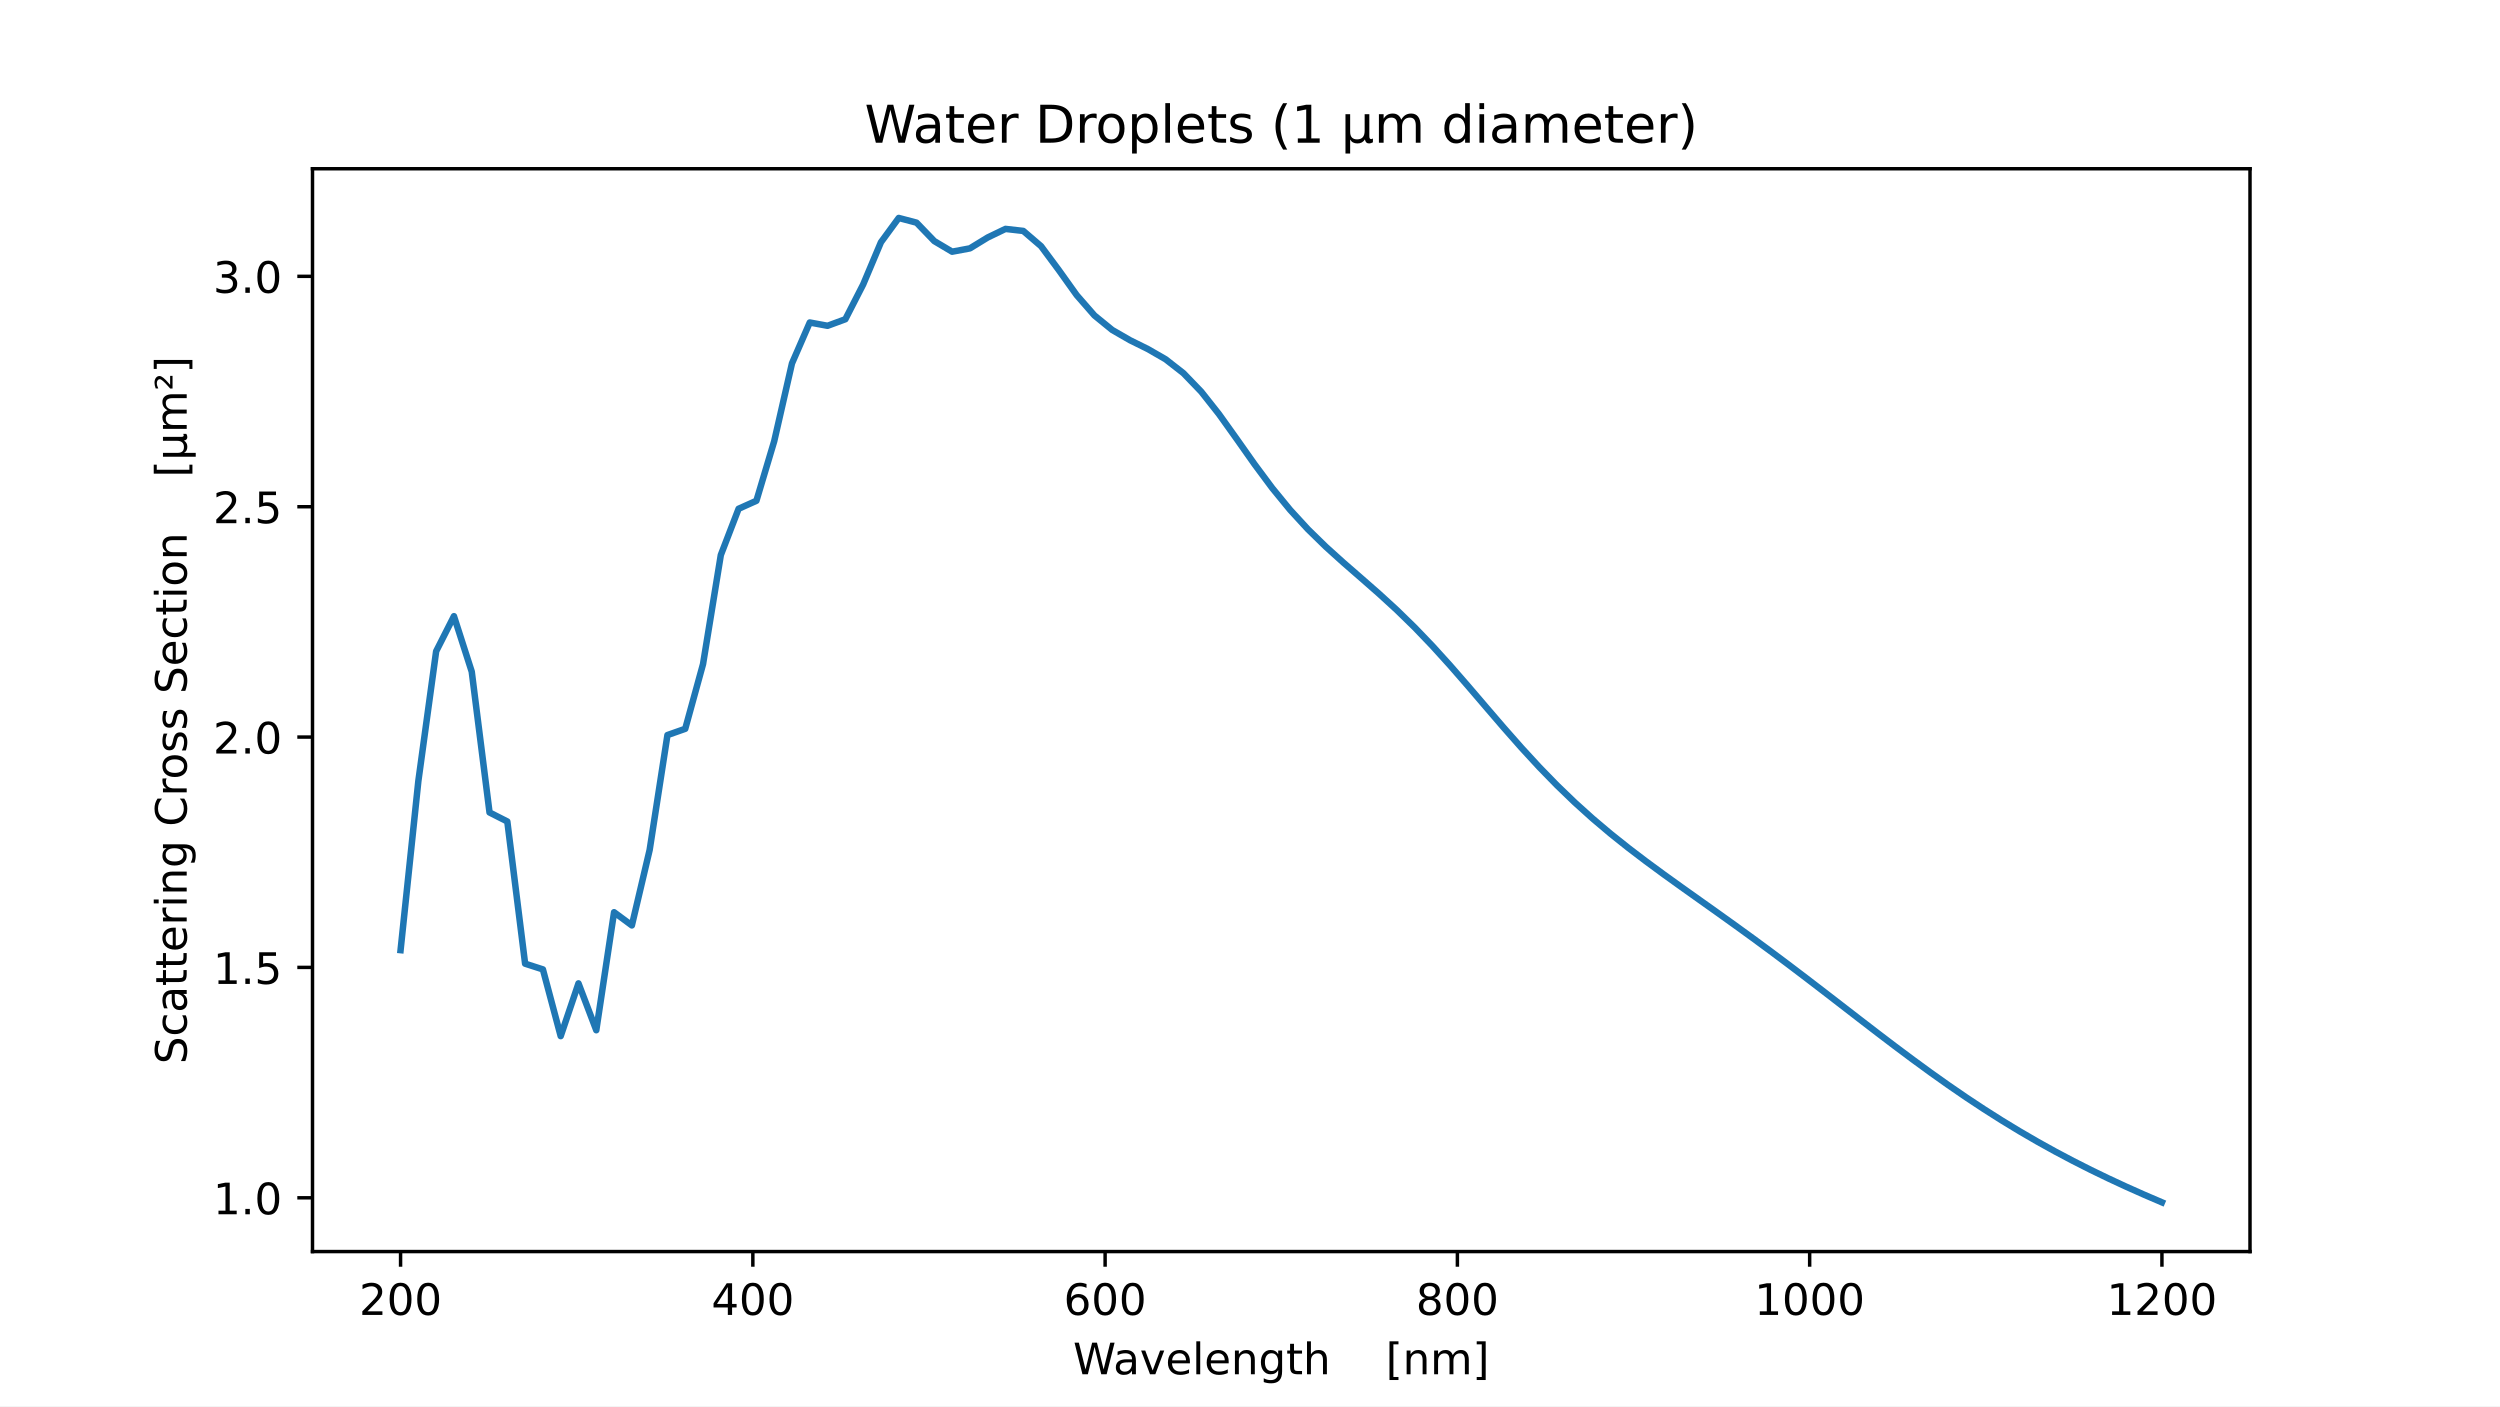
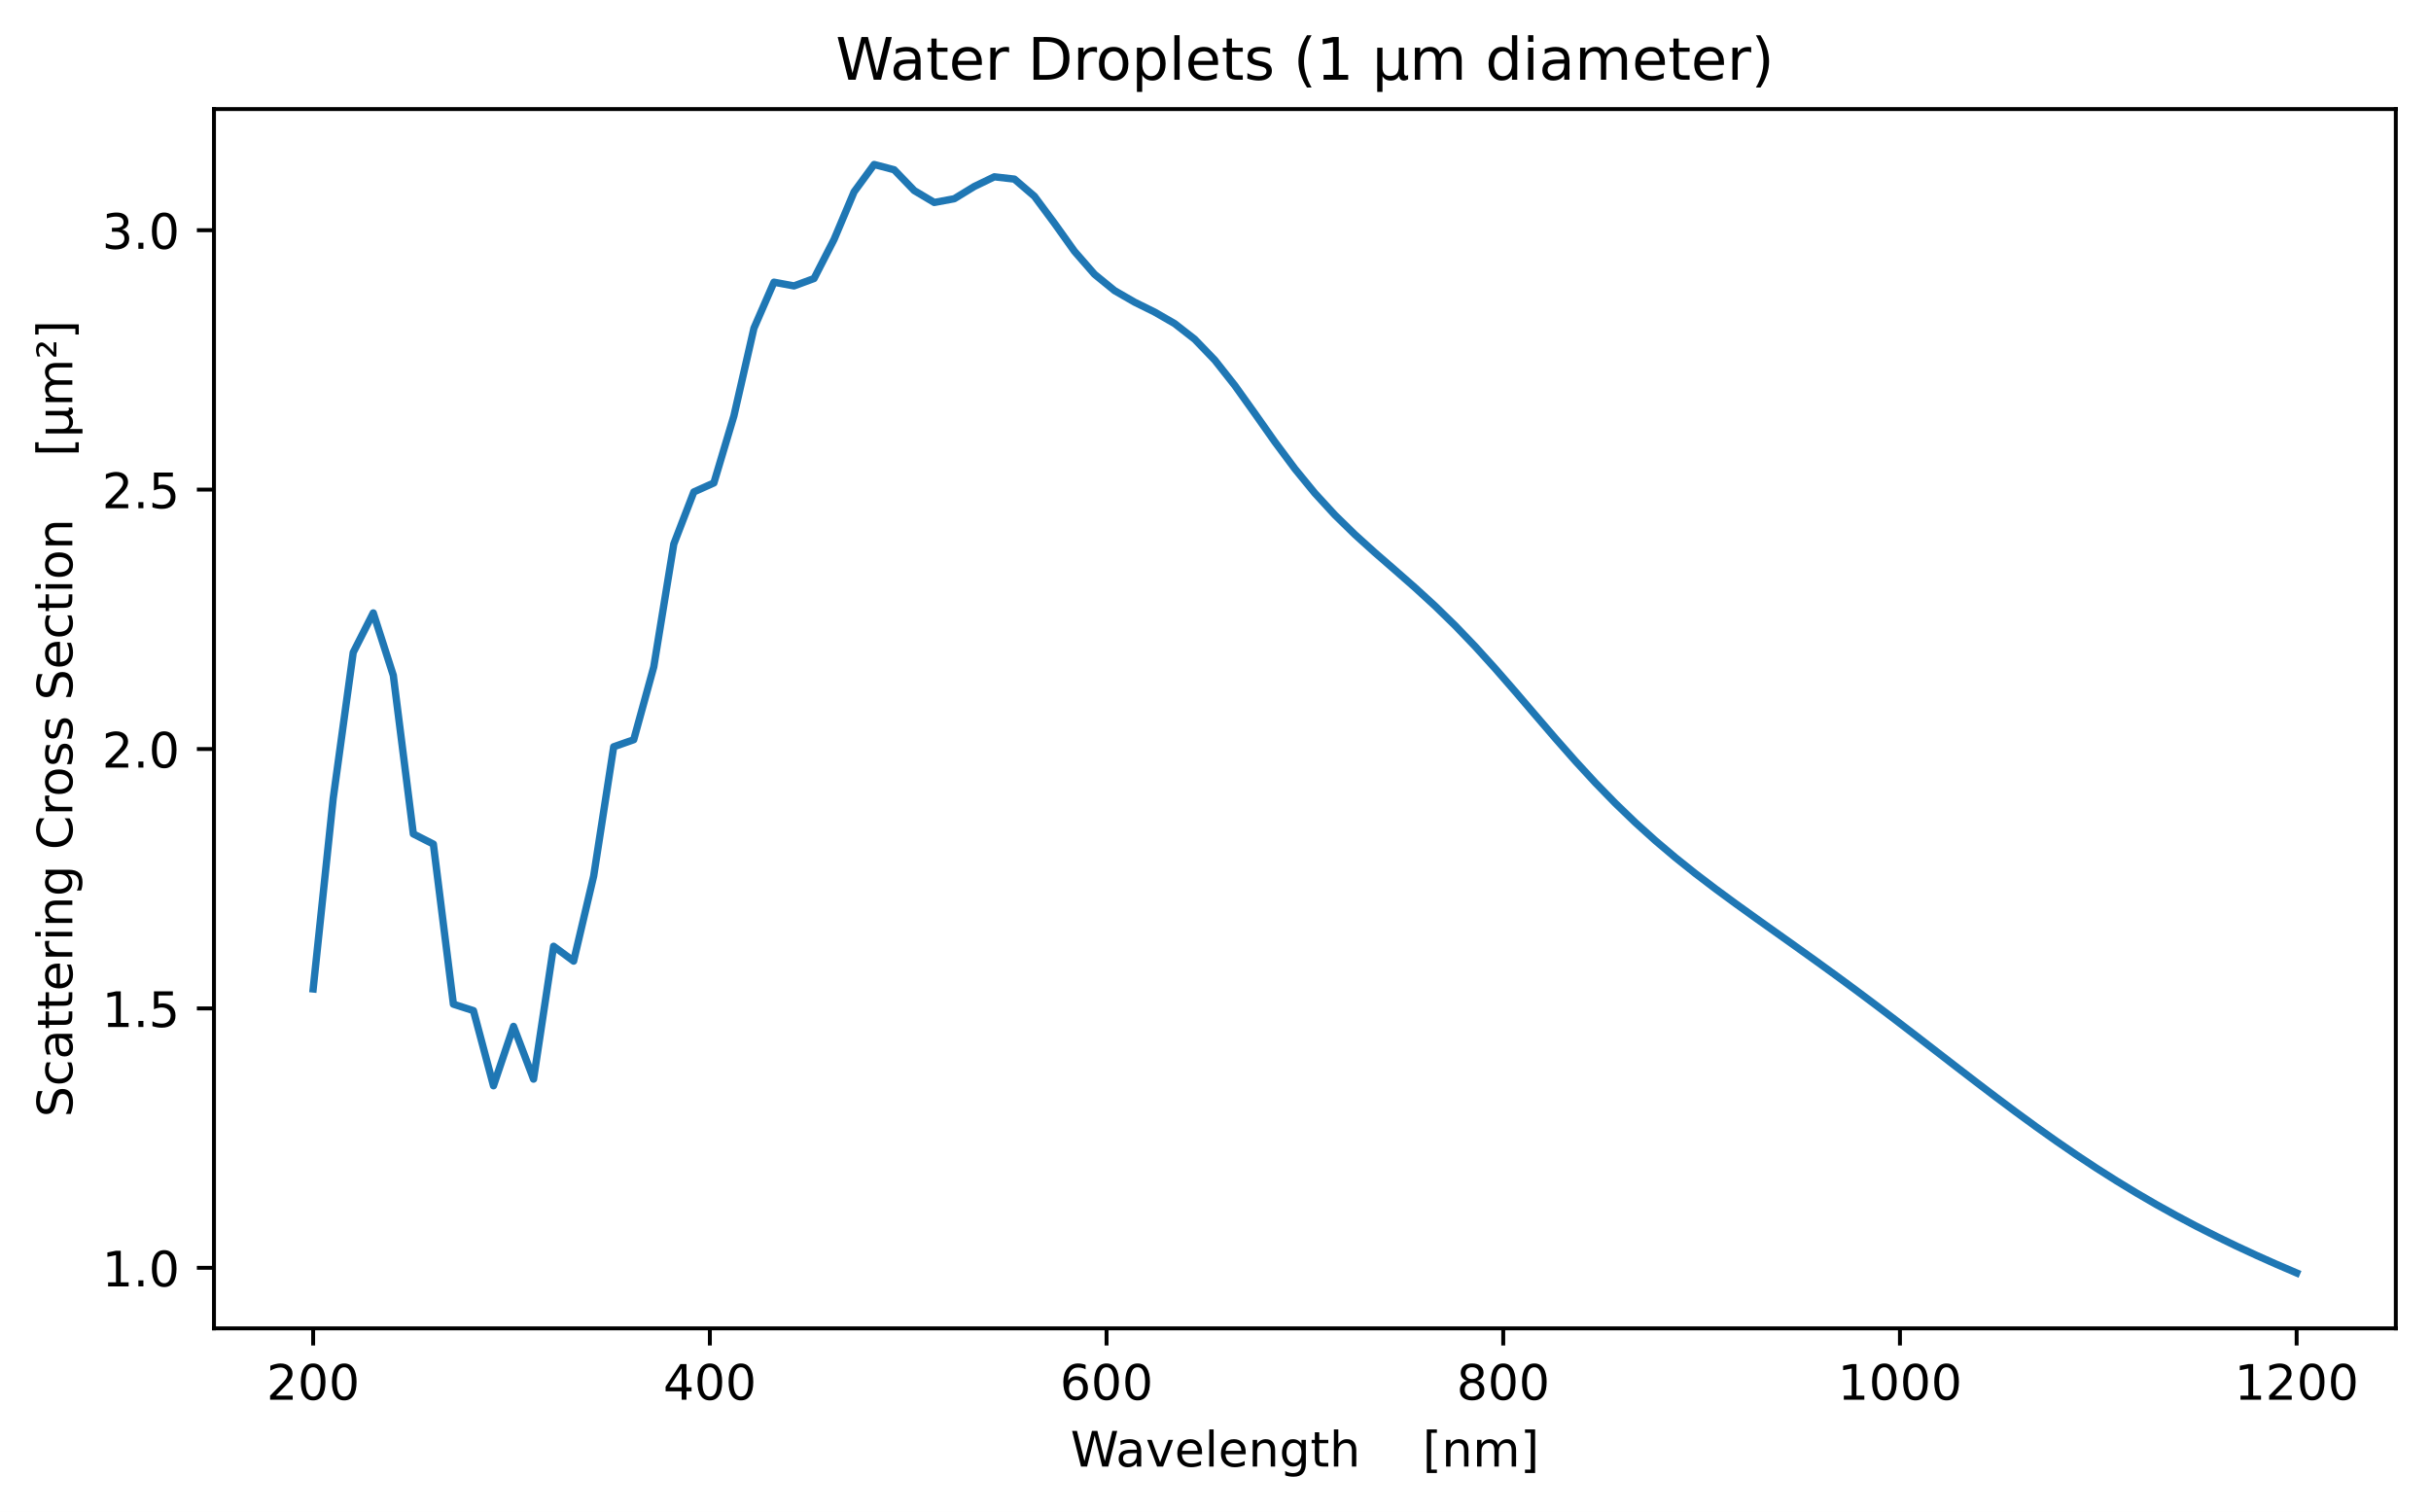
- <svg xmlns="http://www.w3.org/2000/svg" xmlns:xlink="http://www.w3.org/1999/xlink" width="576pt" height="324pt" viewBox="0 0 576 324" version="1.1">
+ <svg xmlns="http://www.w3.org/2000/svg" xmlns:xlink="http://www.w3.org/1999/xlink" width="497.381pt" height="309.354pt" viewBox="0 0 497.381 309.354" version="1.1">
  <defs>
    <style type="text/css">*{stroke-linejoin: round; stroke-linecap: butt}</style>
  </defs>
  <g id="figure_1">
    <g id="patch_1">
-       <path d="M 0 324  L 576 324  L 576 0  L 0 0  z " style="fill: #ffffff" />
+       <path d="M 0 309.354  L 497.381 309.354  L 497.381 0  L 0 0  z " style="fill: #ffffff" />
    </g>
    <g id="axes_1">
      <g id="patch_2">
-         <path d="M 72 288.36  L 518.4 288.36  L 518.4 38.88  L 72 38.88  z " style="fill: #ffffff" />
+         <path d="M 43.781 271.798  L 490.181 271.798  L 490.181 22.318  L 43.781 22.318  z " style="fill: #ffffff" />
      </g>
      <g id="matplotlib.axis_1">
        <g id="xtick_1">
          <g id="line2d_1">
            <defs>
-               <path id="m890eef8bb2" d="M 0 0  L 0 3.5  " style="stroke: #000000; stroke-width: 0.8" />
+               <path id="me2450f4fcb" d="M 0 0  L 0 3.5  " style="stroke: #000000; stroke-width: 0.8" />
            </defs>
            <g>
-               <use xlink:href="#m890eef8bb2" x="92.291" y="288.36" style="stroke: #000000; stroke-width: 0.8" />
+               <use xlink:href="#me2450f4fcb" x="64.072" y="271.798" style="stroke: #000000; stroke-width: 0.8" />
            </g>
          </g>
          <g id="text_1">
-             <g transform="translate(82.74716 302.9584) scale(0.1 -0.1)">
+             <g transform="translate(54.52841 286.3966) scale(0.1 -0.1)">
              <defs>
                <path id="DejaVuSans-32" d="M 1228 531  L 3431 531  L 3431 0  L 469 0  L 469 531  Q 828 903 1448 1529  Q 2069 2156 2228 2338  Q 2531 2678 2651 2914  Q 2772 3150 2772 3378  Q 2772 3750 2511 3984  Q 2250 4219 1831 4219  Q 1534 4219 1204 4116  Q 875 4013 500 3803  L 500 4441  Q 881 4594 1212 4672  Q 1544 4750 1819 4750  Q 2544 4750 2975 4387  Q 3406 4025 3406 3419  Q 3406 3131 3298 2873  Q 3191 2616 2906 2266  Q 2828 2175 2409 1742  Q 1991 1309 1228 531  z " transform="scale(0.015625)" />
                <path id="DejaVuSans-30" d="M 2034 4250  Q 1547 4250 1301 3770  Q 1056 3291 1056 2328  Q 1056 1369 1301 889  Q 1547 409 2034 409  Q 2525 409 2770 889  Q 3016 1369 3016 2328  Q 3016 3291 2770 3770  Q 2525 4250 2034 4250  z M 2034 4750  Q 2819 4750 3233 4129  Q 3647 3509 3647 2328  Q 3647 1150 3233 529  Q 2819 -91 2034 -91  Q 1250 -91 836 529  Q 422 1150 422 2328  Q 422 3509 836 4129  Q 1250 4750 2034 4750  z " transform="scale(0.015625)" />
              </defs>
              <use xlink:href="#DejaVuSans-32" />
              <use xlink:href="#DejaVuSans-30" transform="translate(63.62305 0)" />
              <use xlink:href="#DejaVuSans-30" transform="translate(127.2461 0)" />
            </g>
          </g>
        </g>
        <g id="xtick_2">
          <g id="line2d_2">
            <g>
-               <use xlink:href="#m890eef8bb2" x="173.455" y="288.36" style="stroke: #000000; stroke-width: 0.8" />
+               <use xlink:href="#me2450f4fcb" x="145.236" y="271.798" style="stroke: #000000; stroke-width: 0.8" />
            </g>
          </g>
          <g id="text_2">
-             <g transform="translate(163.9108 302.9584) scale(0.1 -0.1)">
+             <g transform="translate(135.692 286.3966) scale(0.1 -0.1)">
              <defs>
                <path id="DejaVuSans-34" d="M 2419 4116  L 825 1625  L 2419 1625  L 2419 4116  z M 2253 4666  L 3047 4666  L 3047 1625  L 3713 1625  L 3713 1100  L 3047 1100  L 3047 0  L 2419 0  L 2419 1100  L 313 1100  L 313 1709  L 2253 4666  z " transform="scale(0.015625)" />
              </defs>
              <use xlink:href="#DejaVuSans-34" />
              <use xlink:href="#DejaVuSans-30" transform="translate(63.62305 0)" />
              <use xlink:href="#DejaVuSans-30" transform="translate(127.2461 0)" />
            </g>
          </g>
        </g>
        <g id="xtick_3">
          <g id="line2d_3">
            <g>
-               <use xlink:href="#m890eef8bb2" x="254.618" y="288.36" style="stroke: #000000; stroke-width: 0.8" />
+               <use xlink:href="#me2450f4fcb" x="226.399" y="271.798" style="stroke: #000000; stroke-width: 0.8" />
            </g>
          </g>
          <g id="text_3">
-             <g transform="translate(245.0744 302.9584) scale(0.1 -0.1)">
+             <g transform="translate(216.8557 286.3966) scale(0.1 -0.1)">
              <defs>
                <path id="DejaVuSans-36" d="M 2113 2584  Q 1688 2584 1439 2293  Q 1191 2003 1191 1497  Q 1191 994 1439 701  Q 1688 409 2113 409  Q 2538 409 2786 701  Q 3034 994 3034 1497  Q 3034 2003 2786 2293  Q 2538 2584 2113 2584  z M 3366 4563  L 3366 3988  Q 3128 4100 2886 4159  Q 2644 4219 2406 4219  Q 1781 4219 1451 3797  Q 1122 3375 1075 2522  Q 1259 2794 1537 2939  Q 1816 3084 2150 3084  Q 2853 3084 3261 2657  Q 3669 2231 3669 1497  Q 3669 778 3244 343  Q 2819 -91 2113 -91  Q 1303 -91 875 529  Q 447 1150 447 2328  Q 447 3434 972 4092  Q 1497 4750 2381 4750  Q 2619 4750 2861 4703  Q 3103 4656 3366 4563  z " transform="scale(0.015625)" />
              </defs>
              <use xlink:href="#DejaVuSans-36" />
              <use xlink:href="#DejaVuSans-30" transform="translate(63.62305 0)" />
              <use xlink:href="#DejaVuSans-30" transform="translate(127.2461 0)" />
            </g>
          </g>
        </g>
        <g id="xtick_4">
          <g id="line2d_4">
            <g>
-               <use xlink:href="#m890eef8bb2" x="335.782" y="288.36" style="stroke: #000000; stroke-width: 0.8" />
+               <use xlink:href="#me2450f4fcb" x="307.563" y="271.798" style="stroke: #000000; stroke-width: 0.8" />
            </g>
          </g>
          <g id="text_4">
-             <g transform="translate(326.2381 302.9584) scale(0.1 -0.1)">
+             <g transform="translate(298.0193 286.3966) scale(0.1 -0.1)">
              <defs>
                <path id="DejaVuSans-38" d="M 2034 2216  Q 1584 2216 1326 1975  Q 1069 1734 1069 1313  Q 1069 891 1326 650  Q 1584 409 2034 409  Q 2484 409 2743 651  Q 3003 894 3003 1313  Q 3003 1734 2745 1975  Q 2488 2216 2034 2216  z M 1403 2484  Q 997 2584 770 2862  Q 544 3141 544 3541  Q 544 4100 942 4425  Q 1341 4750 2034 4750  Q 2731 4750 3128 4425  Q 3525 4100 3525 3541  Q 3525 3141 3298 2862  Q 3072 2584 2669 2484  Q 3125 2378 3379 2068  Q 3634 1759 3634 1313  Q 3634 634 3220 271  Q 2806 -91 2034 -91  Q 1263 -91 848 271  Q 434 634 434 1313  Q 434 1759 690 2068  Q 947 2378 1403 2484  z M 1172 3481  Q 1172 3119 1398 2916  Q 1625 2713 2034 2713  Q 2441 2713 2670 2916  Q 2900 3119 2900 3481  Q 2900 3844 2670 4047  Q 2441 4250 2034 4250  Q 1625 4250 1398 4047  Q 1172 3844 1172 3481  z " transform="scale(0.015625)" />
              </defs>
              <use xlink:href="#DejaVuSans-38" />
              <use xlink:href="#DejaVuSans-30" transform="translate(63.62305 0)" />
              <use xlink:href="#DejaVuSans-30" transform="translate(127.2461 0)" />
            </g>
          </g>
        </g>
        <g id="xtick_5">
          <g id="line2d_5">
            <g>
-               <use xlink:href="#m890eef8bb2" x="416.945" y="288.36" style="stroke: #000000; stroke-width: 0.8" />
+               <use xlink:href="#me2450f4fcb" x="388.727" y="271.798" style="stroke: #000000; stroke-width: 0.8" />
            </g>
          </g>
          <g id="text_5">
-             <g transform="translate(404.2205 302.9584) scale(0.1 -0.1)">
+             <g transform="translate(376.0017 286.3966) scale(0.1 -0.1)">
              <defs>
                <path id="DejaVuSans-31" d="M 794 531  L 1825 531  L 1825 4091  L 703 3866  L 703 4441  L 1819 4666  L 2450 4666  L 2450 531  L 3481 531  L 3481 0  L 794 0  L 794 531  z " transform="scale(0.015625)" />
              </defs>
              <use xlink:href="#DejaVuSans-31" />
              <use xlink:href="#DejaVuSans-30" transform="translate(63.62305 0)" />
              <use xlink:href="#DejaVuSans-30" transform="translate(127.2461 0)" />
              <use xlink:href="#DejaVuSans-30" transform="translate(190.8691 0)" />
            </g>
          </g>
        </g>
        <g id="xtick_6">
          <g id="line2d_6">
            <g>
-               <use xlink:href="#m890eef8bb2" x="498.109" y="288.36" style="stroke: #000000; stroke-width: 0.8" />
+               <use xlink:href="#me2450f4fcb" x="469.89" y="271.798" style="stroke: #000000; stroke-width: 0.8" />
            </g>
          </g>
          <g id="text_6">
-             <g transform="translate(485.3841 302.9584) scale(0.1 -0.1)">
+             <g transform="translate(457.1653 286.3966) scale(0.1 -0.1)">
              <use xlink:href="#DejaVuSans-31" />
              <use xlink:href="#DejaVuSans-32" transform="translate(63.62305 0)" />
              <use xlink:href="#DejaVuSans-30" transform="translate(127.2461 0)" />
              <use xlink:href="#DejaVuSans-30" transform="translate(190.8691 0)" />
            </g>
          </g>
        </g>
        <g id="text_7">
-           <g transform="translate(247.2406 316.6366) scale(0.1 -0.1)">
+           <g transform="translate(219.0219 300.0747) scale(0.1 -0.1)">
            <defs>
              <path id="DejaVuSans-57" d="M 213 4666  L 850 4666  L 1831 722  L 2809 4666  L 3519 4666  L 4500 722  L 5478 4666  L 6119 4666  L 4947 0  L 4153 0  L 3169 4050  L 2175 0  L 1381 0  L 213 4666  z " transform="scale(0.015625)" />
              <path id="DejaVuSans-61" d="M 2194 1759  Q 1497 1759 1228 1600  Q 959 1441 959 1056  Q 959 750 1161 570  Q 1363 391 1709 391  Q 2188 391 2477 730  Q 2766 1069 2766 1631  L 2766 1759  L 2194 1759  z M 3341 1997  L 3341 0  L 2766 0  L 2766 531  Q 2569 213 2275 61  Q 1981 -91 1556 -91  Q 1019 -91 701 211  Q 384 513 384 1019  Q 384 1609 779 1909  Q 1175 2209 1959 2209  L 2766 2209  L 2766 2266  Q 2766 2663 2505 2880  Q 2244 3097 1772 3097  Q 1472 3097 1187 3025  Q 903 2953 641 2809  L 641 3341  Q 956 3463 1253 3523  Q 1550 3584 1831 3584  Q 2591 3584 2966 3190  Q 3341 2797 3341 1997  z " transform="scale(0.015625)" />
              <path id="DejaVuSans-76" d="M 191 3500  L 800 3500  L 1894 563  L 2988 3500  L 3597 3500  L 2284 0  L 1503 0  L 191 3500  z " transform="scale(0.015625)" />
              <path id="DejaVuSans-65" d="M 3597 1894  L 3597 1613  L 953 1613  Q 991 1019 1311 708  Q 1631 397 2203 397  Q 2534 397 2845 478  Q 3156 559 3463 722  L 3463 178  Q 3153 47 2828 -22  Q 2503 -91 2169 -91  Q 1331 -91 842 396  Q 353 884 353 1716  Q 353 2575 817 3079  Q 1281 3584 2069 3584  Q 2775 3584 3186 3129  Q 3597 2675 3597 1894  z M 3022 2063  Q 3016 2534 2758 2815  Q 2500 3097 2075 3097  Q 1594 3097 1305 2825  Q 1016 2553 972 2059  L 3022 2063  z " transform="scale(0.015625)" />
              <path id="DejaVuSans-6c" d="M 603 4863  L 1178 4863  L 1178 0  L 603 0  L 603 4863  z " transform="scale(0.015625)" />
              <path id="DejaVuSans-6e" d="M 3513 2113  L 3513 0  L 2938 0  L 2938 2094  Q 2938 2591 2744 2837  Q 2550 3084 2163 3084  Q 1697 3084 1428 2787  Q 1159 2491 1159 1978  L 1159 0  L 581 0  L 581 3500  L 1159 3500  L 1159 2956  Q 1366 3272 1645 3428  Q 1925 3584 2291 3584  Q 2894 3584 3203 3211  Q 3513 2838 3513 2113  z " transform="scale(0.015625)" />
              <path id="DejaVuSans-67" d="M 2906 1791  Q 2906 2416 2648 2759  Q 2391 3103 1925 3103  Q 1463 3103 1205 2759  Q 947 2416 947 1791  Q 947 1169 1205 825  Q 1463 481 1925 481  Q 2391 481 2648 825  Q 2906 1169 2906 1791  z M 3481 434  Q 3481 -459 3084 -895  Q 2688 -1331 1869 -1331  Q 1566 -1331 1297 -1286  Q 1028 -1241 775 -1147  L 775 -588  Q 1028 -725 1275 -790  Q 1522 -856 1778 -856  Q 2344 -856 2625 -561  Q 2906 -266 2906 331  L 2906 616  Q 2728 306 2450 153  Q 2172 0 1784 0  Q 1141 0 747 490  Q 353 981 353 1791  Q 353 2603 747 3093  Q 1141 3584 1784 3584  Q 2172 3584 2450 3431  Q 2728 3278 2906 2969  L 2906 3500  L 3481 3500  L 3481 434  z " transform="scale(0.015625)" />
              <path id="DejaVuSans-74" d="M 1172 4494  L 1172 3500  L 2356 3500  L 2356 3053  L 1172 3053  L 1172 1153  Q 1172 725 1289 603  Q 1406 481 1766 481  L 2356 481  L 2356 0  L 1766 0  Q 1100 0 847 248  Q 594 497 594 1153  L 594 3053  L 172 3053  L 172 3500  L 594 3500  L 594 4494  L 1172 4494  z " transform="scale(0.015625)" />
              <path id="DejaVuSans-68" d="M 3513 2113  L 3513 0  L 2938 0  L 2938 2094  Q 2938 2591 2744 2837  Q 2550 3084 2163 3084  Q 1697 3084 1428 2787  Q 1159 2491 1159 1978  L 1159 0  L 581 0  L 581 4863  L 1159 4863  L 1159 2956  Q 1366 3272 1645 3428  Q 1925 3584 2291 3584  Q 2894 3584 3203 3211  Q 3513 2838 3513 2113  z " transform="scale(0.015625)" />
              <path id="DejaVuSans-20" transform="scale(0.015625)" />
              <path id="DejaVuSans-5b" d="M 550 4863  L 1875 4863  L 1875 4416  L 1125 4416  L 1125 -397  L 1875 -397  L 1875 -844  L 550 -844  L 550 4863  z " transform="scale(0.015625)" />
              <path id="DejaVuSans-6d" d="M 3328 2828  Q 3544 3216 3844 3400  Q 4144 3584 4550 3584  Q 5097 3584 5394 3201  Q 5691 2819 5691 2113  L 5691 0  L 5113 0  L 5113 2094  Q 5113 2597 4934 2840  Q 4756 3084 4391 3084  Q 3944 3084 3684 2787  Q 3425 2491 3425 1978  L 3425 0  L 2847 0  L 2847 2094  Q 2847 2600 2669 2842  Q 2491 3084 2119 3084  Q 1678 3084 1418 2786  Q 1159 2488 1159 1978  L 1159 0  L 581 0  L 581 3500  L 1159 3500  L 1159 2956  Q 1356 3278 1631 3431  Q 1906 3584 2284 3584  Q 2666 3584 2933 3390  Q 3200 3197 3328 2828  z " transform="scale(0.015625)" />
              <path id="DejaVuSans-5d" d="M 1947 4863  L 1947 -844  L 622 -844  L 622 -397  L 1369 -397  L 1369 4416  L 622 4416  L 622 4863  L 1947 4863  z " transform="scale(0.015625)" />
            </defs>
            <use xlink:href="#DejaVuSans-57" />
            <use xlink:href="#DejaVuSans-61" transform="translate(92.50195 0)" />
            <use xlink:href="#DejaVuSans-76" transform="translate(153.7812 0)" />
            <use xlink:href="#DejaVuSans-65" transform="translate(212.9609 0)" />
            <use xlink:href="#DejaVuSans-6c" transform="translate(274.4844 0)" />
            <use xlink:href="#DejaVuSans-65" transform="translate(302.2676 0)" />
            <use xlink:href="#DejaVuSans-6e" transform="translate(363.791 0)" />
            <use xlink:href="#DejaVuSans-67" transform="translate(427.1699 0)" />
            <use xlink:href="#DejaVuSans-74" transform="translate(490.6465 0)" />
            <use xlink:href="#DejaVuSans-68" transform="translate(529.8555 0)" />
            <use xlink:href="#DejaVuSans-20" transform="translate(593.2344 0)" />
            <use xlink:href="#DejaVuSans-20" transform="translate(625.0215 0)" />
            <use xlink:href="#DejaVuSans-20" transform="translate(656.8086 0)" />
            <use xlink:href="#DejaVuSans-20" transform="translate(688.5957 0)" />
            <use xlink:href="#DejaVuSans-5b" transform="translate(720.3828 0)" />
            <use xlink:href="#DejaVuSans-6e" transform="translate(759.3965 0)" />
            <use xlink:href="#DejaVuSans-6d" transform="translate(822.7754 0)" />
            <use xlink:href="#DejaVuSans-5d" transform="translate(920.1875 0)" />
          </g>
        </g>
      </g>
      <g id="matplotlib.axis_2">
        <g id="ytick_1">
          <g id="line2d_7">
            <defs>
-               <path id="m3573f4dd1a" d="M 0 0  L -3.5 0  " style="stroke: #000000; stroke-width: 0.8" />
+               <path id="m32166820c2" d="M 0 0  L -3.5 0  " style="stroke: #000000; stroke-width: 0.8" />
            </defs>
            <g>
-               <use xlink:href="#m3573f4dd1a" x="72" y="275.972" style="stroke: #000000; stroke-width: 0.8" />
+               <use xlink:href="#m32166820c2" x="43.781" y="259.41" style="stroke: #000000; stroke-width: 0.8" />
            </g>
          </g>
          <g id="text_8">
-             <g transform="translate(49.09687 279.7709) scale(0.1 -0.1)">
+             <g transform="translate(20.87813 263.209) scale(0.1 -0.1)">
              <defs>
                <path id="DejaVuSans-2e" d="M 684 794  L 1344 794  L 1344 0  L 684 0  L 684 794  z " transform="scale(0.015625)" />
              </defs>
              <use xlink:href="#DejaVuSans-31" />
              <use xlink:href="#DejaVuSans-2e" transform="translate(63.62305 0)" />
              <use xlink:href="#DejaVuSans-30" transform="translate(95.41016 0)" />
            </g>
          </g>
        </g>
        <g id="ytick_2">
          <g id="line2d_8">
            <g>
-               <use xlink:href="#m3573f4dd1a" x="72" y="222.896" style="stroke: #000000; stroke-width: 0.8" />
+               <use xlink:href="#m32166820c2" x="43.781" y="206.334" style="stroke: #000000; stroke-width: 0.8" />
            </g>
          </g>
          <g id="text_9">
-             <g transform="translate(49.09687 226.6953) scale(0.1 -0.1)">
+             <g transform="translate(20.87813 210.1334) scale(0.1 -0.1)">
              <defs>
                <path id="DejaVuSans-35" d="M 691 4666  L 3169 4666  L 3169 4134  L 1269 4134  L 1269 2991  Q 1406 3038 1543 3061  Q 1681 3084 1819 3084  Q 2600 3084 3056 2656  Q 3513 2228 3513 1497  Q 3513 744 3044 326  Q 2575 -91 1722 -91  Q 1428 -91 1123 -41  Q 819 9 494 109  L 494 744  Q 775 591 1075 516  Q 1375 441 1709 441  Q 2250 441 2565 725  Q 2881 1009 2881 1497  Q 2881 1984 2565 2268  Q 2250 2553 1709 2553  Q 1456 2553 1204 2497  Q 953 2441 691 2322  L 691 4666  z " transform="scale(0.015625)" />
              </defs>
              <use xlink:href="#DejaVuSans-31" />
              <use xlink:href="#DejaVuSans-2e" transform="translate(63.62305 0)" />
              <use xlink:href="#DejaVuSans-35" transform="translate(95.41016 0)" />
            </g>
          </g>
        </g>
        <g id="ytick_3">
          <g id="line2d_9">
            <g>
-               <use xlink:href="#m3573f4dd1a" x="72" y="169.82" style="stroke: #000000; stroke-width: 0.8" />
+               <use xlink:href="#m32166820c2" x="43.781" y="153.259" style="stroke: #000000; stroke-width: 0.8" />
            </g>
          </g>
          <g id="text_10">
-             <g transform="translate(49.09687 173.6197) scale(0.1 -0.1)">
+             <g transform="translate(20.87813 157.0578) scale(0.1 -0.1)">
              <use xlink:href="#DejaVuSans-32" />
              <use xlink:href="#DejaVuSans-2e" transform="translate(63.62305 0)" />
              <use xlink:href="#DejaVuSans-30" transform="translate(95.41016 0)" />
            </g>
          </g>
        </g>
        <g id="ytick_4">
          <g id="line2d_10">
            <g>
-               <use xlink:href="#m3573f4dd1a" x="72" y="116.745" style="stroke: #000000; stroke-width: 0.8" />
+               <use xlink:href="#m32166820c2" x="43.781" y="100.183" style="stroke: #000000; stroke-width: 0.8" />
            </g>
          </g>
          <g id="text_11">
-             <g transform="translate(49.09687 120.5441) scale(0.1 -0.1)">
+             <g transform="translate(20.87813 103.9822) scale(0.1 -0.1)">
              <use xlink:href="#DejaVuSans-32" />
              <use xlink:href="#DejaVuSans-2e" transform="translate(63.62305 0)" />
              <use xlink:href="#DejaVuSans-35" transform="translate(95.41016 0)" />
            </g>
          </g>
        </g>
        <g id="ytick_5">
          <g id="line2d_11">
            <g>
-               <use xlink:href="#m3573f4dd1a" x="72" y="63.669" style="stroke: #000000; stroke-width: 0.8" />
+               <use xlink:href="#m32166820c2" x="43.781" y="47.107" style="stroke: #000000; stroke-width: 0.8" />
            </g>
          </g>
          <g id="text_12">
-             <g transform="translate(49.09687 67.46844) scale(0.1 -0.1)">
+             <g transform="translate(20.87813 50.90657) scale(0.1 -0.1)">
              <defs>
                <path id="DejaVuSans-33" d="M 2597 2516  Q 3050 2419 3304 2112  Q 3559 1806 3559 1356  Q 3559 666 3084 287  Q 2609 -91 1734 -91  Q 1441 -91 1130 -33  Q 819 25 488 141  L 488 750  Q 750 597 1062 519  Q 1375 441 1716 441  Q 2309 441 2620 675  Q 2931 909 2931 1356  Q 2931 1769 2642 2001  Q 2353 2234 1838 2234  L 1294 2234  L 1294 2753  L 1863 2753  Q 2328 2753 2575 2939  Q 2822 3125 2822 3475  Q 2822 3834 2567 4026  Q 2313 4219 1838 4219  Q 1578 4219 1281 4162  Q 984 4106 628 3988  L 628 4550  Q 988 4650 1302 4700  Q 1616 4750 1894 4750  Q 2613 4750 3031 4423  Q 3450 4097 3450 3541  Q 3450 3153 3228 2886  Q 3006 2619 2597 2516  z " transform="scale(0.015625)" />
              </defs>
              <use xlink:href="#DejaVuSans-33" />
              <use xlink:href="#DejaVuSans-2e" transform="translate(63.62305 0)" />
              <use xlink:href="#DejaVuSans-30" transform="translate(95.41016 0)" />
            </g>
          </g>
        </g>
        <g id="text_13">
-           <g transform="translate(43.01719 245.1645) rotate(-90) scale(0.1 -0.1)">
+           <g transform="translate(14.79844 228.6027) rotate(-90) scale(0.1 -0.1)">
            <defs>
              <path id="DejaVuSans-53" d="M 3425 4513  L 3425 3897  Q 3066 4069 2747 4153  Q 2428 4238 2131 4238  Q 1616 4238 1336 4038  Q 1056 3838 1056 3469  Q 1056 3159 1242 3001  Q 1428 2844 1947 2747  L 2328 2669  Q 3034 2534 3370 2195  Q 3706 1856 3706 1288  Q 3706 609 3251 259  Q 2797 -91 1919 -91  Q 1588 -91 1214 -16  Q 841 59 441 206  L 441 856  Q 825 641 1194 531  Q 1563 422 1919 422  Q 2459 422 2753 634  Q 3047 847 3047 1241  Q 3047 1584 2836 1778  Q 2625 1972 2144 2069  L 1759 2144  Q 1053 2284 737 2584  Q 422 2884 422 3419  Q 422 4038 858 4394  Q 1294 4750 2059 4750  Q 2388 4750 2728 4690  Q 3069 4631 3425 4513  z " transform="scale(0.015625)" />
              <path id="DejaVuSans-63" d="M 3122 3366  L 3122 2828  Q 2878 2963 2633 3030  Q 2388 3097 2138 3097  Q 1578 3097 1268 2742  Q 959 2388 959 1747  Q 959 1106 1268 751  Q 1578 397 2138 397  Q 2388 397 2633 464  Q 2878 531 3122 666  L 3122 134  Q 2881 22 2623 -34  Q 2366 -91 2075 -91  Q 1284 -91 818 406  Q 353 903 353 1747  Q 353 2603 823 3093  Q 1294 3584 2113 3584  Q 2378 3584 2631 3529  Q 2884 3475 3122 3366  z " transform="scale(0.015625)" />
              <path id="DejaVuSans-72" d="M 2631 2963  Q 2534 3019 2420 3045  Q 2306 3072 2169 3072  Q 1681 3072 1420 2755  Q 1159 2438 1159 1844  L 1159 0  L 581 0  L 581 3500  L 1159 3500  L 1159 2956  Q 1341 3275 1631 3429  Q 1922 3584 2338 3584  Q 2397 3584 2469 3576  Q 2541 3569 2628 3553  L 2631 2963  z " transform="scale(0.015625)" />
              <path id="DejaVuSans-69" d="M 603 3500  L 1178 3500  L 1178 0  L 603 0  L 603 3500  z M 603 4863  L 1178 4863  L 1178 4134  L 603 4134  L 603 4863  z " transform="scale(0.015625)" />
              <path id="DejaVuSans-43" d="M 4122 4306  L 4122 3641  Q 3803 3938 3442 4084  Q 3081 4231 2675 4231  Q 1875 4231 1450 3742  Q 1025 3253 1025 2328  Q 1025 1406 1450 917  Q 1875 428 2675 428  Q 3081 428 3442 575  Q 3803 722 4122 1019  L 4122 359  Q 3791 134 3420 21  Q 3050 -91 2638 -91  Q 1578 -91 968 557  Q 359 1206 359 2328  Q 359 3453 968 4101  Q 1578 4750 2638 4750  Q 3056 4750 3426 4639  Q 3797 4528 4122 4306  z " transform="scale(0.015625)" />
              <path id="DejaVuSans-6f" d="M 1959 3097  Q 1497 3097 1228 2736  Q 959 2375 959 1747  Q 959 1119 1226 758  Q 1494 397 1959 397  Q 2419 397 2687 759  Q 2956 1122 2956 1747  Q 2956 2369 2687 2733  Q 2419 3097 1959 3097  z M 1959 3584  Q 2709 3584 3137 3096  Q 3566 2609 3566 1747  Q 3566 888 3137 398  Q 2709 -91 1959 -91  Q 1206 -91 779 398  Q 353 888 353 1747  Q 353 2609 779 3096  Q 1206 3584 1959 3584  z " transform="scale(0.015625)" />
              <path id="DejaVuSans-73" d="M 2834 3397  L 2834 2853  Q 2591 2978 2328 3040  Q 2066 3103 1784 3103  Q 1356 3103 1142 2972  Q 928 2841 928 2578  Q 928 2378 1081 2264  Q 1234 2150 1697 2047  L 1894 2003  Q 2506 1872 2764 1633  Q 3022 1394 3022 966  Q 3022 478 2636 193  Q 2250 -91 1575 -91  Q 1294 -91 989 -36  Q 684 19 347 128  L 347 722  Q 666 556 975 473  Q 1284 391 1588 391  Q 1994 391 2212 530  Q 2431 669 2431 922  Q 2431 1156 2273 1281  Q 2116 1406 1581 1522  L 1381 1569  Q 847 1681 609 1914  Q 372 2147 372 2553  Q 372 3047 722 3315  Q 1072 3584 1716 3584  Q 2034 3584 2315 3537  Q 2597 3491 2834 3397  z " transform="scale(0.015625)" />
              <path id="DejaVuSans-b5" d="M 544 -1331  L 544 3500  L 1119 3500  L 1119 1325  Q 1119 872 1334 640  Q 1550 409 1972 409  Q 2434 409 2667 671  Q 2900 934 2900 1459  L 2900 3500  L 3475 3500  L 3475 806  Q 3475 619 3529 530  Q 3584 441 3700 441  Q 3728 441 3778 458  Q 3828 475 3916 513  L 3916 50  Q 3788 -22 3673 -56  Q 3559 -91 3450 -91  Q 3234 -91 3106 31  Q 2978 153 2931 403  Q 2775 156 2548 32  Q 2322 -91 2016 -91  Q 1697 -91 1473 31  Q 1250 153 1119 397  L 1119 -1331  L 544 -1331  z " transform="scale(0.015625)" />
              <path id="DejaVuSans-b2" d="M 838 2444  L 2163 2444  L 2163 2088  L 294 2088  L 294 2431  Q 400 2528 597 2703  Q 1672 3656 1672 3950  Q 1672 4156 1509 4282  Q 1347 4409 1081 4409  Q 919 4409 728 4354  Q 538 4300 313 4191  L 313 4575  Q 553 4663 761 4706  Q 969 4750 1147 4750  Q 1600 4750 1872 4544  Q 2144 4338 2144 4000  Q 2144 3566 1109 2678  Q 934 2528 838 2444  z " transform="scale(0.015625)" />
            </defs>
            <use xlink:href="#DejaVuSans-53" />
            <use xlink:href="#DejaVuSans-63" transform="translate(63.47656 0)" />
            <use xlink:href="#DejaVuSans-61" transform="translate(118.457 0)" />
            <use xlink:href="#DejaVuSans-74" transform="translate(179.7363 0)" />
            <use xlink:href="#DejaVuSans-74" transform="translate(218.9453 0)" />
            <use xlink:href="#DejaVuSans-65" transform="translate(258.1543 0)" />
            <use xlink:href="#DejaVuSans-72" transform="translate(319.6777 0)" />
            <use xlink:href="#DejaVuSans-69" transform="translate(360.791 0)" />
            <use xlink:href="#DejaVuSans-6e" transform="translate(388.5742 0)" />
            <use xlink:href="#DejaVuSans-67" transform="translate(451.9531 0)" />
            <use xlink:href="#DejaVuSans-20" transform="translate(515.4297 0)" />
            <use xlink:href="#DejaVuSans-43" transform="translate(547.2168 0)" />
            <use xlink:href="#DejaVuSans-72" transform="translate(617.041 0)" />
            <use xlink:href="#DejaVuSans-6f" transform="translate(655.9043 0)" />
            <use xlink:href="#DejaVuSans-73" transform="translate(717.0859 0)" />
            <use xlink:href="#DejaVuSans-73" transform="translate(769.1855 0)" />
            <use xlink:href="#DejaVuSans-20" transform="translate(821.2852 0)" />
            <use xlink:href="#DejaVuSans-53" transform="translate(853.0723 0)" />
            <use xlink:href="#DejaVuSans-65" transform="translate(916.5488 0)" />
            <use xlink:href="#DejaVuSans-63" transform="translate(978.0723 0)" />
            <use xlink:href="#DejaVuSans-74" transform="translate(1033.053 0)" />
            <use xlink:href="#DejaVuSans-69" transform="translate(1072.262 0)" />
            <use xlink:href="#DejaVuSans-6f" transform="translate(1100.045 0)" />
            <use xlink:href="#DejaVuSans-6e" transform="translate(1161.227 0)" />
            <use xlink:href="#DejaVuSans-20" transform="translate(1224.605 0)" />
            <use xlink:href="#DejaVuSans-20" transform="translate(1256.393 0)" />
            <use xlink:href="#DejaVuSans-20" transform="translate(1288.18 0)" />
            <use xlink:href="#DejaVuSans-20" transform="translate(1319.967 0)" />
            <use xlink:href="#DejaVuSans-5b" transform="translate(1351.754 0)" />
            <use xlink:href="#DejaVuSans-b5" transform="translate(1390.768 0)" />
            <use xlink:href="#DejaVuSans-6d" transform="translate(1454.391 0)" />
            <use xlink:href="#DejaVuSans-b2" transform="translate(1551.803 0)" />
            <use xlink:href="#DejaVuSans-5d" transform="translate(1591.891 0)" />
          </g>
        </g>
      </g>
      <g id="line2d_12">
-         <path d="M 92.291 218.911  L 96.39 179.934  L 100.489 150.053  L 104.588 141.971  L 108.688 154.747  L 112.787 187.19  L 116.886 189.273  L 120.985 222.03  L 125.084 223.349  L 129.183 238.72  L 133.283 226.573  L 137.382 237.361  L 141.481 210.18  L 145.58 213.214  L 149.679 195.824  L 153.779 169.359  L 157.878 167.917  L 161.977 153.015  L 166.076 127.878  L 170.175 117.22  L 174.274 115.379  L 178.374 101.661  L 182.473 83.718  L 186.572 74.304  L 190.671 75.062  L 194.77 73.551  L 198.869 65.546  L 202.969 55.813  L 207.068 50.22  L 211.167 51.299  L 215.266 55.553  L 219.365 57.99  L 223.464 57.225  L 227.564 54.716  L 231.663 52.74  L 235.762 53.207  L 239.861 56.722  L 243.96 62.245  L 248.06 67.987  L 252.159 72.682  L 256.258 76.026  L 260.357 78.387  L 264.456 80.414  L 268.555 82.775  L 272.655 85.976  L 276.754 90.231  L 280.853 95.419  L 284.952 101.154  L 289.051 106.969  L 293.15 112.481  L 297.25 117.485  L 301.349 121.946  L 305.448 125.951  L 309.547 129.65  L 313.646 133.217  L 317.745 136.812  L 321.845 140.567  L 325.944 144.566  L 330.043 148.839  L 334.142 153.364  L 338.241 158.071  L 342.34 162.862  L 346.44 167.631  L 350.539 172.28  L 354.638 176.733  L 358.737 180.943  L 362.836 184.893  L 366.936 188.588  L 371.035 192.054  L 375.134 195.327  L 379.233 198.448  L 383.332 201.461  L 387.431 204.405  L 391.531 207.319  L 395.63 210.23  L 399.729 213.164  L 403.828 216.135  L 407.927 219.153  L 412.026 222.219  L 416.126 225.329  L 420.225 228.473  L 424.324 231.637  L 428.423 234.804  L 432.522 237.954  L 436.621 241.07  L 440.721 244.132  L 444.82 247.124  L 448.919 250.032  L 453.018 252.845  L 457.117 255.555  L 461.217 258.156  L 465.316 260.647  L 469.415 263.029  L 473.514 265.302  L 477.613 267.473  L 481.712 269.547  L 485.812 271.531  L 489.911 273.433  L 494.01 275.26  L 498.109 277.02  " clip-path="url(#pb16831f9fa)" style="fill: none; stroke: #1f77b4; stroke-width: 1.5; stroke-linecap: square" />
+         <path d="M 64.072 202.349  L 68.171 163.372  L 72.271 133.491  L 76.37 125.409  L 80.469 138.185  L 84.568 170.628  L 88.667 172.711  L 92.766 205.468  L 96.866 206.787  L 100.965 222.158  L 105.064 210.011  L 109.163 220.799  L 113.262 193.618  L 117.361 196.652  L 121.461 179.262  L 125.56 152.797  L 129.659 151.355  L 133.758 136.453  L 137.857 111.316  L 141.956 100.658  L 146.056 98.817  L 150.155 85.099  L 154.254 67.156  L 158.353 57.742  L 162.452 58.501  L 166.551 56.989  L 170.651 48.984  L 174.75 39.251  L 178.849 33.658  L 182.948 34.737  L 187.047 38.991  L 191.147 41.428  L 195.246 40.663  L 199.345 38.154  L 203.444 36.178  L 207.543 36.645  L 211.642 40.16  L 215.742 45.683  L 219.841 51.425  L 223.94 56.12  L 228.039 59.464  L 232.138 61.825  L 236.237 63.852  L 240.337 66.213  L 244.436 69.414  L 248.535 73.67  L 252.634 78.857  L 256.733 84.592  L 260.832 90.407  L 264.932 95.919  L 269.031 100.923  L 273.13 105.384  L 277.229 109.389  L 281.328 113.089  L 285.428 116.655  L 289.527 120.25  L 293.626 124.005  L 297.725 128.004  L 301.824 132.278  L 305.923 136.802  L 310.023 141.509  L 314.122 146.301  L 318.221 151.07  L 322.32 155.718  L 326.419 160.171  L 330.518 164.381  L 334.618 168.331  L 338.717 172.027  L 342.816 175.493  L 346.915 178.765  L 351.014 181.886  L 355.113 184.899  L 359.213 187.844  L 363.312 190.757  L 367.411 193.668  L 371.51 196.602  L 375.609 199.573  L 379.709 202.591  L 383.808 205.657  L 387.907 208.767  L 392.006 211.911  L 396.105 215.075  L 400.204 218.242  L 404.304 221.392  L 408.403 224.508  L 412.502 227.57  L 416.601 230.562  L 420.7 233.47  L 424.799 236.283  L 428.899 238.993  L 432.998 241.594  L 437.097 244.086  L 441.196 246.467  L 445.295 248.741  L 449.394 250.912  L 453.494 252.986  L 457.593 254.969  L 461.692 256.871  L 465.791 258.698  L 469.89 260.458  " clip-path="url(#p87e24a91ac)" style="fill: none; stroke: #1f77b4; stroke-width: 1.5; stroke-linecap: square" />
      </g>
      <g id="patch_3">
-         <path d="M 72 288.36  L 72 38.88  " style="fill: none; stroke: #000000; stroke-width: 0.8; stroke-linejoin: miter; stroke-linecap: square" />
+         <path d="M 43.781 271.798  L 43.781 22.318  " style="fill: none; stroke: #000000; stroke-width: 0.8; stroke-linejoin: miter; stroke-linecap: square" />
      </g>
      <g id="patch_4">
-         <path d="M 518.4 288.36  L 518.4 38.88  " style="fill: none; stroke: #000000; stroke-width: 0.8; stroke-linejoin: miter; stroke-linecap: square" />
+         <path d="M 490.181 271.798  L 490.181 22.318  " style="fill: none; stroke: #000000; stroke-width: 0.8; stroke-linejoin: miter; stroke-linecap: square" />
      </g>
      <g id="patch_5">
-         <path d="M 72 288.36  L 518.4 288.36  " style="fill: none; stroke: #000000; stroke-width: 0.8; stroke-linejoin: miter; stroke-linecap: square" />
+         <path d="M 43.781 271.798  L 490.181 271.798  " style="fill: none; stroke: #000000; stroke-width: 0.8; stroke-linejoin: miter; stroke-linecap: square" />
      </g>
      <g id="patch_6">
-         <path d="M 72 38.88  L 518.4 38.88  " style="fill: none; stroke: #000000; stroke-width: 0.8; stroke-linejoin: miter; stroke-linecap: square" />
+         <path d="M 43.781 22.318  L 490.181 22.318  " style="fill: none; stroke: #000000; stroke-width: 0.8; stroke-linejoin: miter; stroke-linecap: square" />
      </g>
      <g id="text_14">
-         <g transform="translate(199.2056 32.88) scale(0.12 -0.12)">
+         <g transform="translate(170.9869 16.31812) scale(0.12 -0.12)">
          <defs>
            <path id="DejaVuSans-44" d="M 1259 4147  L 1259 519  L 2022 519  Q 2988 519 3436 956  Q 3884 1394 3884 2338  Q 3884 3275 3436 3711  Q 2988 4147 2022 4147  L 1259 4147  z M 628 4666  L 1925 4666  Q 3281 4666 3915 4102  Q 4550 3538 4550 2338  Q 4550 1131 3912 565  Q 3275 0 1925 0  L 628 0  L 628 4666  z " transform="scale(0.015625)" />
            <path id="DejaVuSans-70" d="M 1159 525  L 1159 -1331  L 581 -1331  L 581 3500  L 1159 3500  L 1159 2969  Q 1341 3281 1617 3432  Q 1894 3584 2278 3584  Q 2916 3584 3314 3078  Q 3713 2572 3713 1747  Q 3713 922 3314 415  Q 2916 -91 2278 -91  Q 1894 -91 1617 61  Q 1341 213 1159 525  z M 3116 1747  Q 3116 2381 2855 2742  Q 2594 3103 2138 3103  Q 1681 3103 1420 2742  Q 1159 2381 1159 1747  Q 1159 1113 1420 752  Q 1681 391 2138 391  Q 2594 391 2855 752  Q 3116 1113 3116 1747  z " transform="scale(0.015625)" />
            <path id="DejaVuSans-28" d="M 1984 4856  Q 1566 4138 1362 3434  Q 1159 2731 1159 2009  Q 1159 1288 1364 580  Q 1569 -128 1984 -844  L 1484 -844  Q 1016 -109 783 600  Q 550 1309 550 2009  Q 550 2706 781 3412  Q 1013 4119 1484 4856  L 1984 4856  z " transform="scale(0.015625)" />
            <path id="DejaVuSans-64" d="M 2906 2969  L 2906 4863  L 3481 4863  L 3481 0  L 2906 0  L 2906 525  Q 2725 213 2448 61  Q 2172 -91 1784 -91  Q 1150 -91 751 415  Q 353 922 353 1747  Q 353 2572 751 3078  Q 1150 3584 1784 3584  Q 2172 3584 2448 3432  Q 2725 3281 2906 2969  z M 947 1747  Q 947 1113 1208 752  Q 1469 391 1925 391  Q 2381 391 2643 752  Q 2906 1113 2906 1747  Q 2906 2381 2643 2742  Q 2381 3103 1925 3103  Q 1469 3103 1208 2742  Q 947 2381 947 1747  z " transform="scale(0.015625)" />
            <path id="DejaVuSans-29" d="M 513 4856  L 1013 4856  Q 1481 4119 1714 3412  Q 1947 2706 1947 2009  Q 1947 1309 1714 600  Q 1481 -109 1013 -844  L 513 -844  Q 928 -128 1133 580  Q 1338 1288 1338 2009  Q 1338 2731 1133 3434  Q 928 4138 513 4856  z " transform="scale(0.015625)" />
          </defs>
          <use xlink:href="#DejaVuSans-57" />
          <use xlink:href="#DejaVuSans-61" transform="translate(92.50195 0)" />
          <use xlink:href="#DejaVuSans-74" transform="translate(153.7812 0)" />
          <use xlink:href="#DejaVuSans-65" transform="translate(192.9902 0)" />
          <use xlink:href="#DejaVuSans-72" transform="translate(254.5137 0)" />
          <use xlink:href="#DejaVuSans-20" transform="translate(295.627 0)" />
          <use xlink:href="#DejaVuSans-44" transform="translate(327.4141 0)" />
          <use xlink:href="#DejaVuSans-72" transform="translate(404.416 0)" />
          <use xlink:href="#DejaVuSans-6f" transform="translate(443.2793 0)" />
          <use xlink:href="#DejaVuSans-70" transform="translate(504.4609 0)" />
          <use xlink:href="#DejaVuSans-6c" transform="translate(567.9375 0)" />
          <use xlink:href="#DejaVuSans-65" transform="translate(595.7207 0)" />
          <use xlink:href="#DejaVuSans-74" transform="translate(657.2441 0)" />
          <use xlink:href="#DejaVuSans-73" transform="translate(696.4531 0)" />
          <use xlink:href="#DejaVuSans-20" transform="translate(748.5527 0)" />
          <use xlink:href="#DejaVuSans-28" transform="translate(780.3398 0)" />
          <use xlink:href="#DejaVuSans-31" transform="translate(819.3535 0)" />
          <use xlink:href="#DejaVuSans-20" transform="translate(882.9766 0)" />
          <use xlink:href="#DejaVuSans-b5" transform="translate(914.7637 0)" />
          <use xlink:href="#DejaVuSans-6d" transform="translate(978.3867 0)" />
          <use xlink:href="#DejaVuSans-20" transform="translate(1075.799 0)" />
          <use xlink:href="#DejaVuSans-64" transform="translate(1107.586 0)" />
          <use xlink:href="#DejaVuSans-69" transform="translate(1171.062 0)" />
          <use xlink:href="#DejaVuSans-61" transform="translate(1198.846 0)" />
          <use xlink:href="#DejaVuSans-6d" transform="translate(1260.125 0)" />
          <use xlink:href="#DejaVuSans-65" transform="translate(1357.537 0)" />
          <use xlink:href="#DejaVuSans-74" transform="translate(1419.061 0)" />
          <use xlink:href="#DejaVuSans-65" transform="translate(1458.27 0)" />
          <use xlink:href="#DejaVuSans-72" transform="translate(1519.793 0)" />
          <use xlink:href="#DejaVuSans-29" transform="translate(1560.906 0)" />
        </g>
      </g>
    </g>
  </g>
  <defs>
-     <clipPath id="pb16831f9fa">
-       <rect x="72" y="38.88" width="446.4" height="249.48" />
+     <clipPath id="p87e24a91ac">
+       <rect x="43.781" y="22.318" width="446.4" height="249.48" />
    </clipPath>
  </defs>
</svg>
